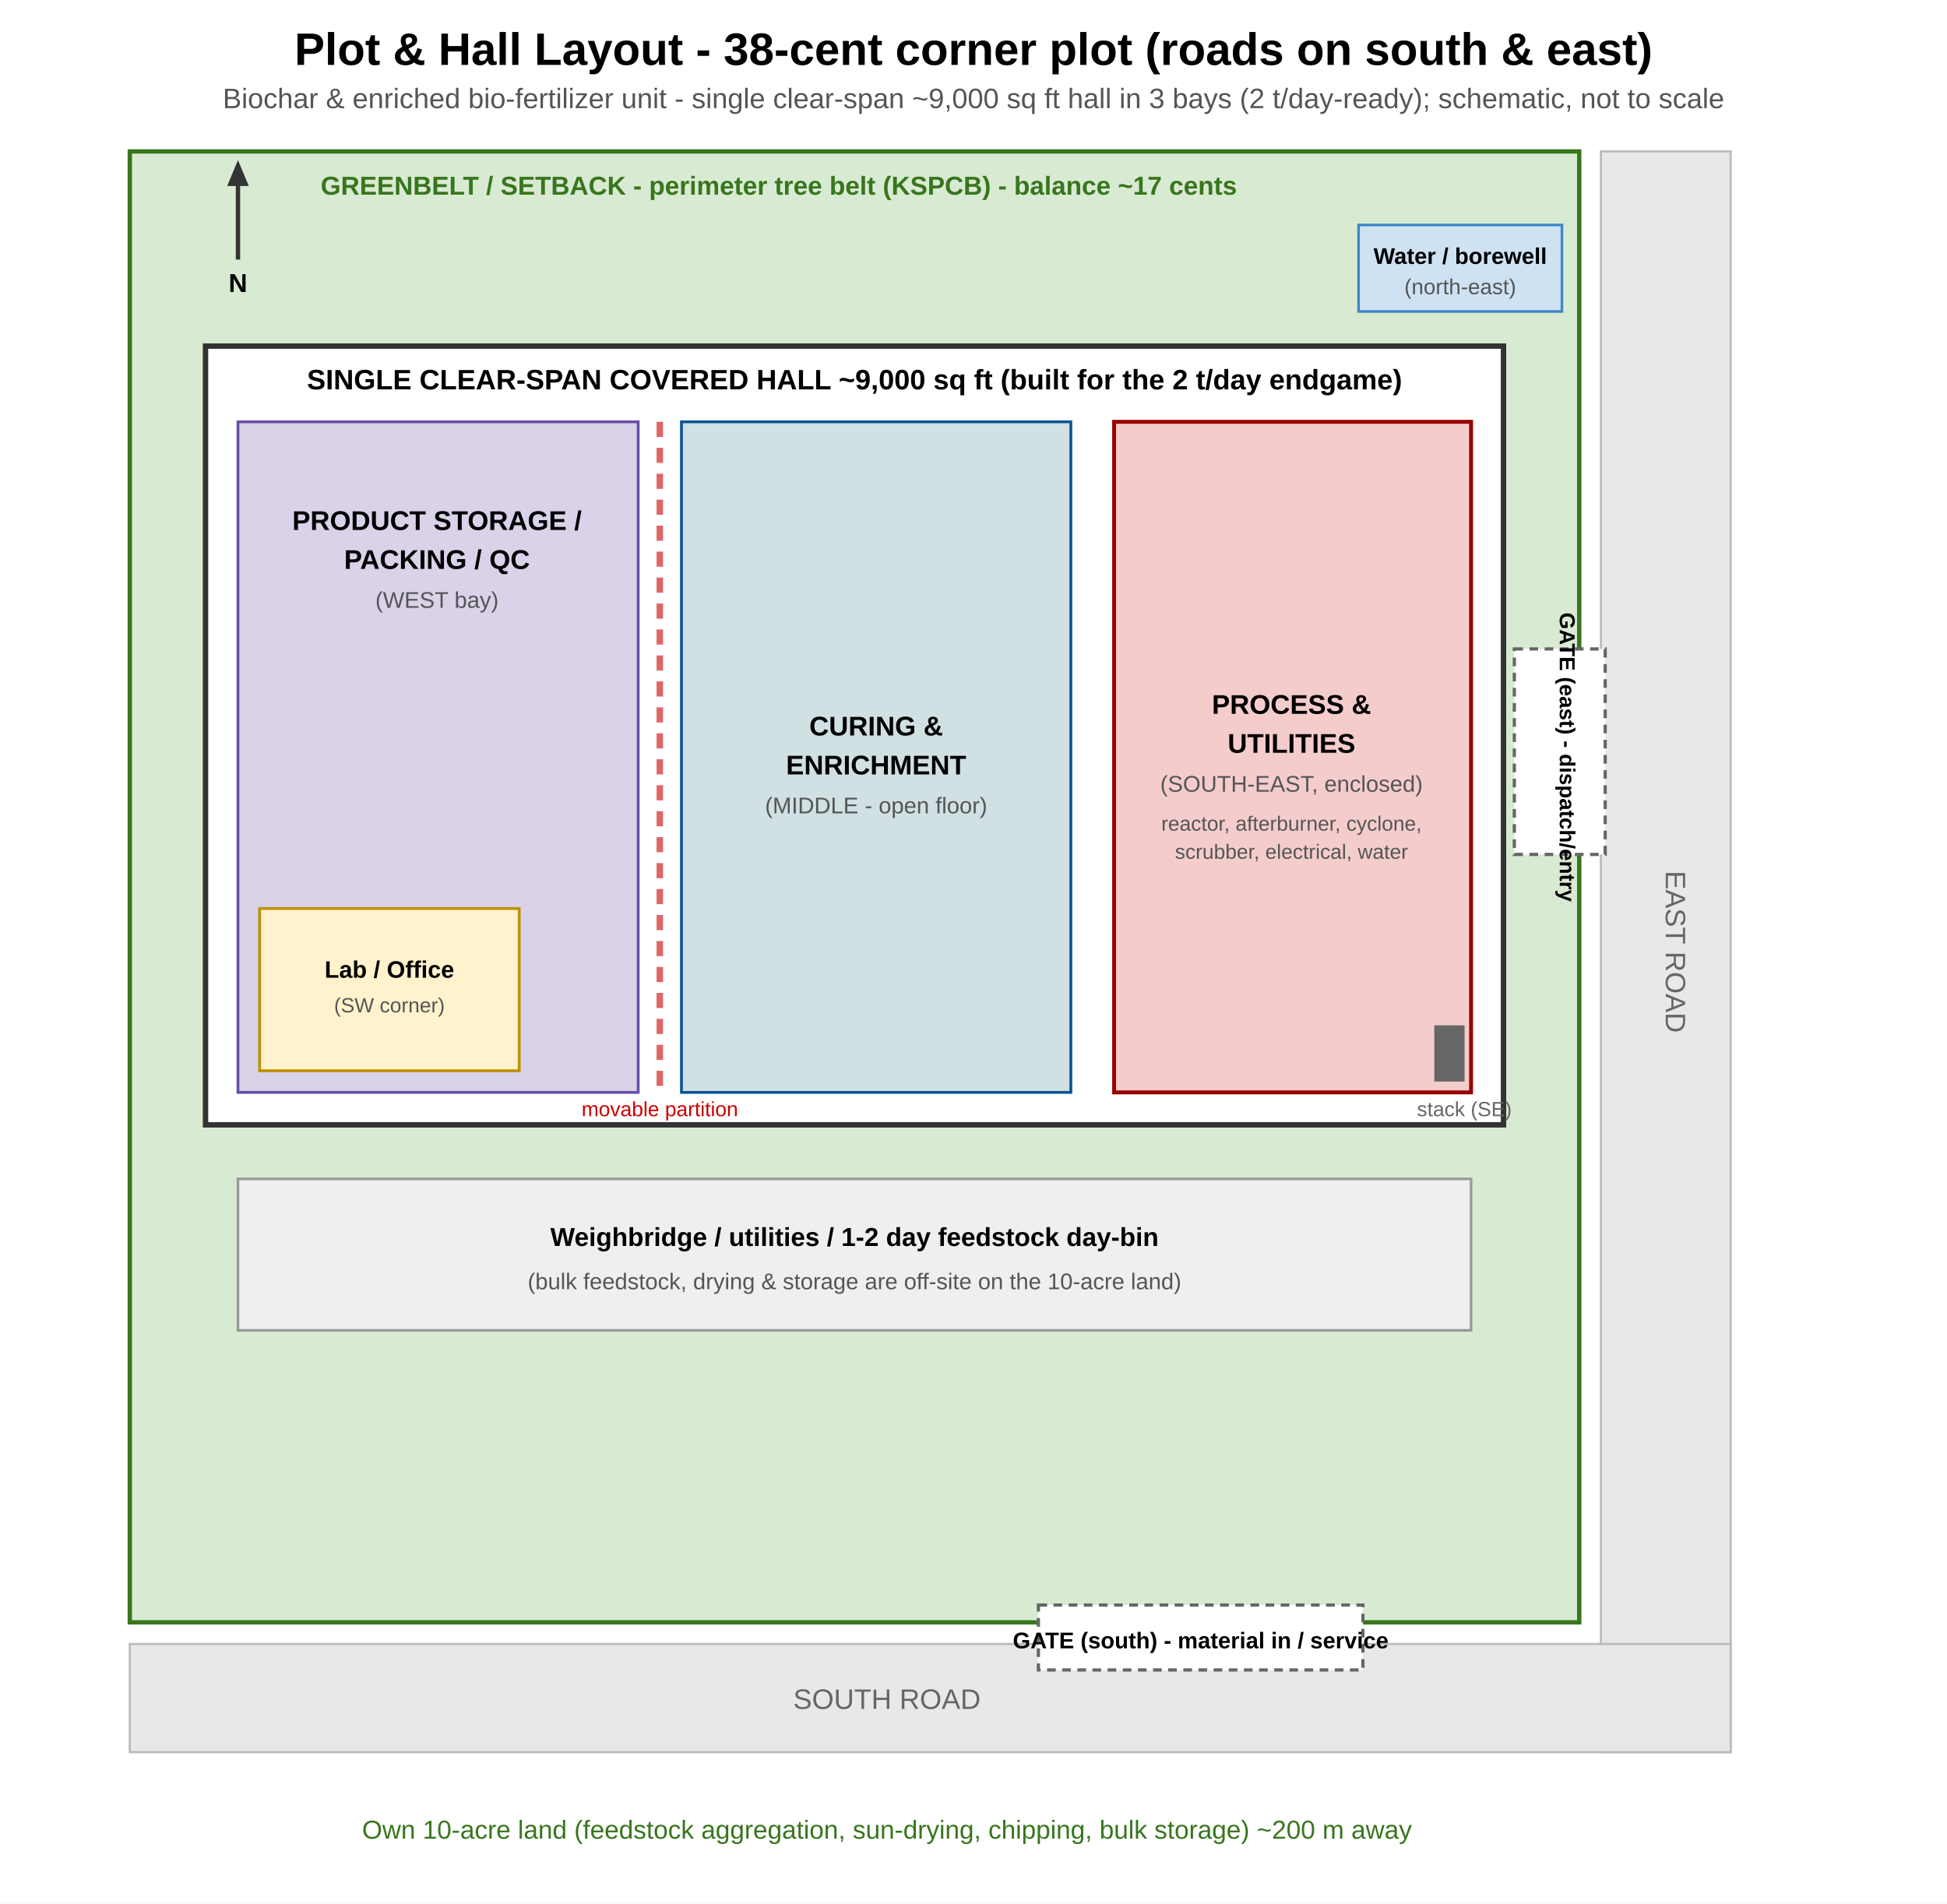
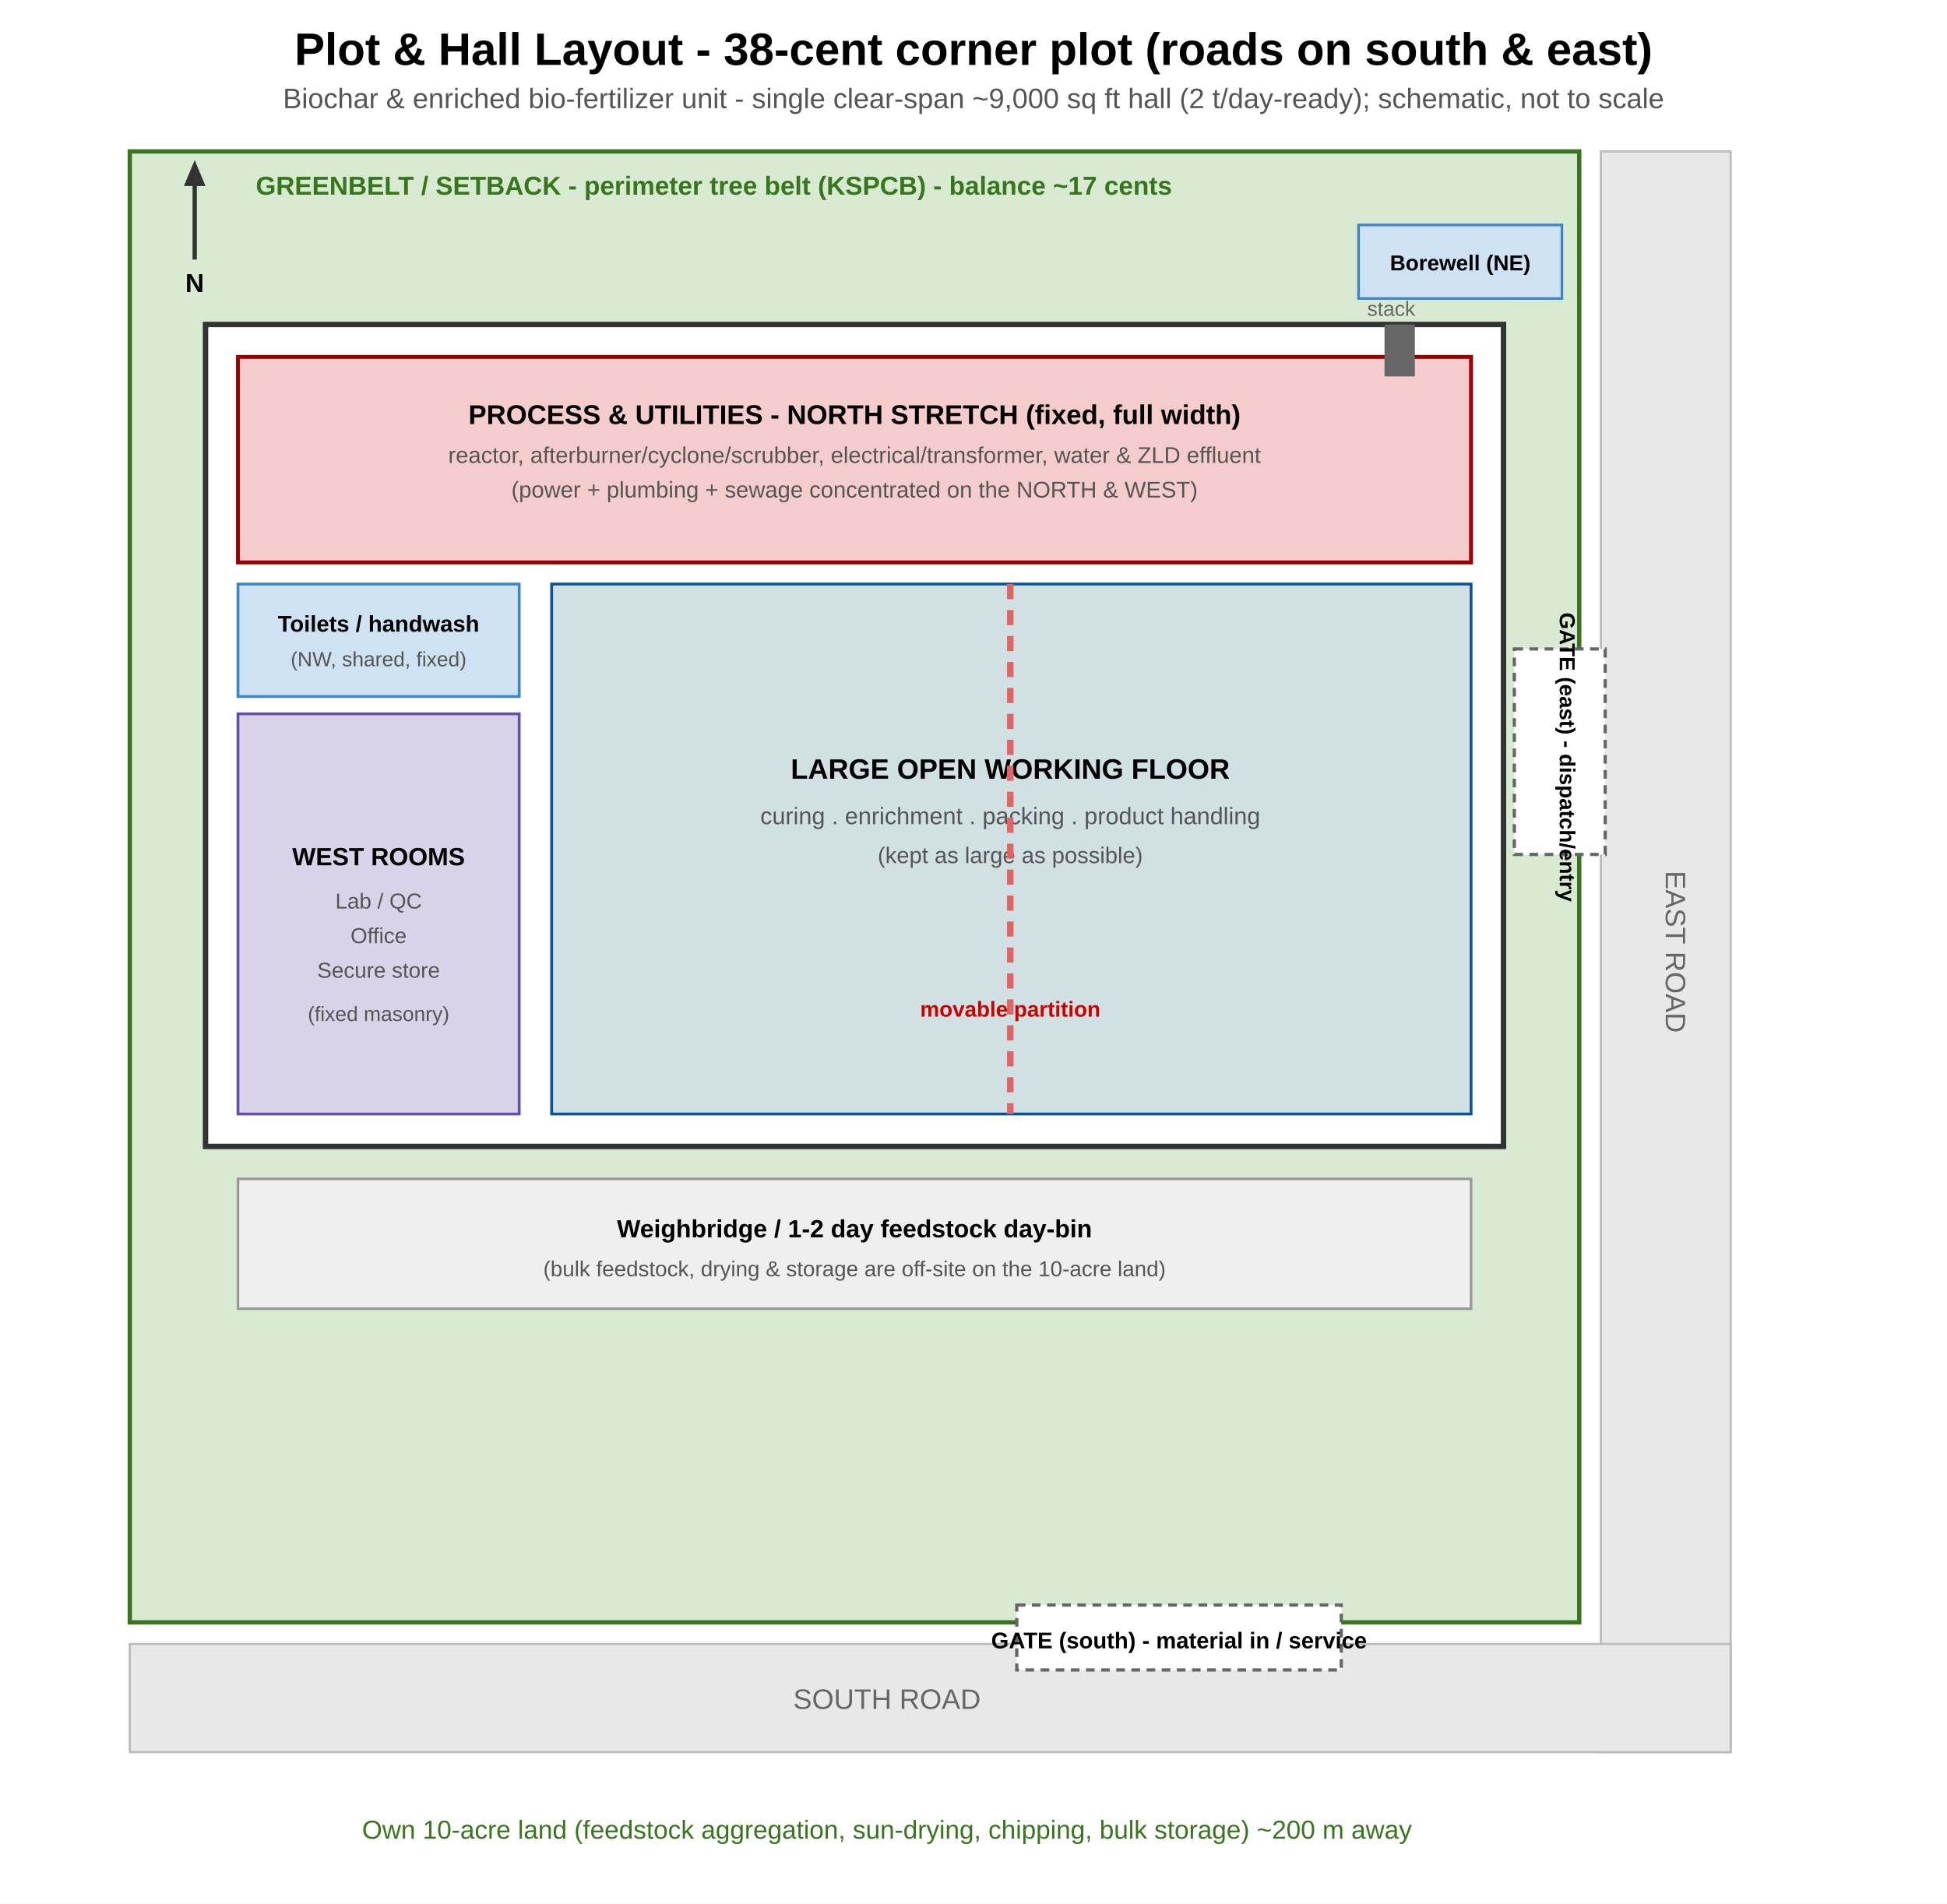
<svg xmlns="http://www.w3.org/2000/svg" viewBox="0 0 900 880" font-family="Arial, Helvetica, sans-serif">
  <rect x="0" y="0" width="900" height="880" fill="#ffffff" />
  <text x="450" y="30" text-anchor="middle" font-size="21" font-weight="bold">Plot &amp; Hall Layout - 38-cent corner plot (roads on south &amp; east)</text>
-   <text x="450" y="50" text-anchor="middle" font-size="13" fill="#555">Biochar &amp; enriched bio-fertilizer unit - single clear-span ~9,000 sq ft hall in 3 bays (2 t/day-ready); schematic, not to scale</text>
+   <text x="450" y="50" text-anchor="middle" font-size="13" fill="#555">Biochar &amp; enriched bio-fertilizer unit - single clear-span ~9,000 sq ft hall (2 t/day-ready); schematic, not to scale</text>
  <rect x="740" y="70" width="60" height="740" fill="#e8e8e8" stroke="#bbb" stroke-width="1" />
  <text x="770" y="440" text-anchor="middle" font-size="13" fill="#666" transform="rotate(90 770 440)">EAST ROAD</text>
  <rect x="60" y="760" width="740" height="50" fill="#e8e8e8" stroke="#bbb" stroke-width="1" />
  <text x="410" y="790" text-anchor="middle" font-size="13" fill="#666">SOUTH ROAD</text>
  <rect x="60" y="70" width="670" height="680" fill="#d9ead3" stroke="#38761d" stroke-width="2" />
-   <text x="360" y="90" text-anchor="middle" font-size="12" fill="#38761d" font-weight="bold">GREENBELT / SETBACK - perimeter tree belt (KSPCB) - balance ~17 cents</text>
-   <rect x="628" y="104" width="94" height="40" fill="#cfe2f3" stroke="#3d85c6" stroke-width="1.2" />
-   <text x="675" y="122" text-anchor="middle" font-size="10.5" font-weight="bold">Water / borewell</text>
-   <text x="675" y="136" text-anchor="middle" font-size="10" fill="#555">(north-east)</text>
-   <rect x="95" y="160" width="600" height="360" fill="#ffffff" stroke="#333" stroke-width="2.5" />
-   <text x="395" y="180" text-anchor="middle" font-size="13" font-weight="bold">SINGLE CLEAR-SPAN COVERED HALL  ~9,000 sq ft  (built for the 2 t/day endgame)</text>
-   <rect x="110" y="195" width="185" height="310" fill="#d9d2e9" stroke="#674ea7" stroke-width="1.3" />
-   <text x="202" y="245" text-anchor="middle" font-size="12.5" font-weight="bold">PRODUCT STORAGE /</text>
-   <text x="202" y="263" text-anchor="middle" font-size="12.5" font-weight="bold">PACKING / QC</text>
-   <text x="202" y="281" text-anchor="middle" font-size="10.5" fill="#555">(WEST bay)</text>
-   <rect x="120" y="420" width="120" height="75" fill="#fff2cc" stroke="#bf9000" stroke-width="1.3" />
-   <text x="180" y="452" text-anchor="middle" font-size="11" font-weight="bold">Lab / Office</text>
-   <text x="180" y="468" text-anchor="middle" font-size="9.5" fill="#555">(SW corner)</text>
-   <line x1="305" y1="195" x2="305" y2="505" stroke="#e06666" stroke-width="3" stroke-dasharray="7 5" />
-   <text x="305" y="516" text-anchor="middle" font-size="9.5" fill="#cc0000">movable partition</text>
-   <rect x="315" y="195" width="180" height="310" fill="#d0e0e3" stroke="#0b5394" stroke-width="1.3" />
-   <text x="405" y="340" text-anchor="middle" font-size="12.5" font-weight="bold">CURING &amp;</text>
-   <text x="405" y="358" text-anchor="middle" font-size="12.5" font-weight="bold">ENRICHMENT</text>
-   <text x="405" y="376" text-anchor="middle" font-size="10.5" fill="#555">(MIDDLE - open floor)</text>
-   <rect x="515" y="195" width="165" height="310" fill="#f4cccc" stroke="#990000" stroke-width="1.8" />
-   <text x="597" y="330" text-anchor="middle" font-size="12.5" font-weight="bold">PROCESS &amp;</text>
-   <text x="597" y="348" text-anchor="middle" font-size="12.5" font-weight="bold">UTILITIES</text>
-   <text x="597" y="366" text-anchor="middle" font-size="10.5" fill="#555">(SOUTH-EAST, enclosed)</text>
-   <text x="597" y="384" text-anchor="middle" font-size="9.5" fill="#555">reactor, afterburner, cyclone,</text>
-   <text x="597" y="397" text-anchor="middle" font-size="9.5" fill="#555">scrubber, electrical, water</text>
-   <rect x="663" y="474" width="14" height="26" fill="#666" />
-   <text x="655" y="516" font-size="9.5" fill="#666">stack (SE)</text>
-   <rect x="110" y="545" width="570" height="70" fill="#efefef" stroke="#999" stroke-width="1.2" />
-   <text x="395" y="576" text-anchor="middle" font-size="12" font-weight="bold">Weighbridge / utilities / 1-2 day feedstock day-bin</text>
-   <text x="395" y="596" text-anchor="middle" font-size="10.5" fill="#555">(bulk feedstock, drying &amp; storage are off-site on the 10-acre land)</text>
-   <rect x="480" y="742" width="150" height="30" fill="#ffffff" stroke="#666" stroke-width="1.5" stroke-dasharray="4 3" />
-   <text x="555" y="762" text-anchor="middle" font-size="10.5" font-weight="bold">GATE (south) - material in / service</text>
+   <text x="330" y="90" text-anchor="middle" font-size="12" fill="#38761d" font-weight="bold">GREENBELT / SETBACK - perimeter tree belt (KSPCB) - balance ~17 cents</text>
+   <rect x="628" y="104" width="94" height="34" fill="#cfe2f3" stroke="#3d85c6" stroke-width="1.2" />
+   <text x="675" y="125" text-anchor="middle" font-size="10" font-weight="bold">Borewell (NE)</text>
+   <rect x="95" y="150" width="600" height="380" fill="#ffffff" stroke="#333" stroke-width="2.5" />
+   <rect x="110" y="165" width="570" height="95" fill="#f4cccc" stroke="#990000" stroke-width="1.8" />
+   <text x="395" y="196" text-anchor="middle" font-size="12.5" font-weight="bold">PROCESS &amp; UTILITIES - NORTH STRETCH (fixed, full width)</text>
+   <text x="395" y="214" text-anchor="middle" font-size="10.5" fill="#555">reactor, afterburner/cyclone/scrubber, electrical/transformer, water &amp; ZLD effluent</text>
+   <text x="395" y="230" text-anchor="middle" font-size="10.5" fill="#555">(power + plumbing + sewage concentrated on the NORTH &amp; WEST)</text>
+   <rect x="640" y="150" width="14" height="24" fill="#666" />
+   <text x="632" y="146" font-size="9.5" fill="#666">stack</text>
+   <rect x="110" y="270" width="130" height="52" fill="#cfe2f3" stroke="#3d85c6" stroke-width="1.3" />
+   <text x="175" y="292" text-anchor="middle" font-size="10.5" font-weight="bold">Toilets / handwash</text>
+   <text x="175" y="308" text-anchor="middle" font-size="9.5" fill="#555">(NW, shared, fixed)</text>
+   <rect x="110" y="330" width="130" height="185" fill="#d9d2e9" stroke="#674ea7" stroke-width="1.3" />
+   <text x="175" y="400" text-anchor="middle" font-size="11.5" font-weight="bold">WEST ROOMS</text>
+   <text x="175" y="420" text-anchor="middle" font-size="10" fill="#555">Lab / QC</text>
+   <text x="175" y="436" text-anchor="middle" font-size="10" fill="#555">Office</text>
+   <text x="175" y="452" text-anchor="middle" font-size="10" fill="#555">Secure store</text>
+   <text x="175" y="472" text-anchor="middle" font-size="9.5" fill="#555">(fixed masonry)</text>
+   <rect x="255" y="270" width="425" height="245" fill="#d0e0e3" stroke="#0b5394" stroke-width="1.3" />
+   <text x="467" y="360" text-anchor="middle" font-size="13" font-weight="bold">LARGE OPEN WORKING FLOOR</text>
+   <text x="467" y="381" text-anchor="middle" font-size="11" fill="#555">curing . enrichment . packing . product handling</text>
+   <text x="467" y="399" text-anchor="middle" font-size="10.5" fill="#555">(kept as large as possible)</text>
+   <line x1="467" y1="270" x2="467" y2="515" stroke="#e06666" stroke-width="3" stroke-dasharray="7 5" />
+   <text x="467" y="470" text-anchor="middle" font-size="10" fill="#cc0000" font-weight="bold">movable partition</text>
+   <rect x="110" y="545" width="570" height="60" fill="#efefef" stroke="#999" stroke-width="1.2" />
+   <text x="395" y="572" text-anchor="middle" font-size="11.5" font-weight="bold">Weighbridge / 1-2 day feedstock day-bin</text>
+   <text x="395" y="590" text-anchor="middle" font-size="10" fill="#555">(bulk feedstock, drying &amp; storage are off-site on the 10-acre land)</text>
+   <rect x="470" y="742" width="150" height="30" fill="#ffffff" stroke="#666" stroke-width="1.5" stroke-dasharray="4 3" />
+   <text x="545" y="762" text-anchor="middle" font-size="10.5" font-weight="bold">GATE (south) - material in / service</text>
  <rect x="700" y="300" width="42" height="95" fill="#ffffff" stroke="#666" stroke-width="1.5" stroke-dasharray="4 3" />
  <text x="721" y="350" text-anchor="middle" font-size="10" font-weight="bold" transform="rotate(90 721 350)">GATE (east) - dispatch/entry</text>
-   <line x1="110" y1="120" x2="110" y2="82" stroke="#333" stroke-width="2" />
-   <polygon points="110,74 105,86 115,86" fill="#333" />
-   <text x="110" y="135" text-anchor="middle" font-size="12" font-weight="bold">N</text>
+   <line x1="90" y1="120" x2="90" y2="82" stroke="#333" stroke-width="2" />
+   <polygon points="90,74 85,86 95,86" fill="#333" />
+   <text x="90" y="135" text-anchor="middle" font-size="12" font-weight="bold">N</text>
  <text x="410" y="850" text-anchor="middle" font-size="12" fill="#38761d">Own 10-acre land (feedstock aggregation, sun-drying, chipping, bulk storage) ~200 m away</text>
</svg>
